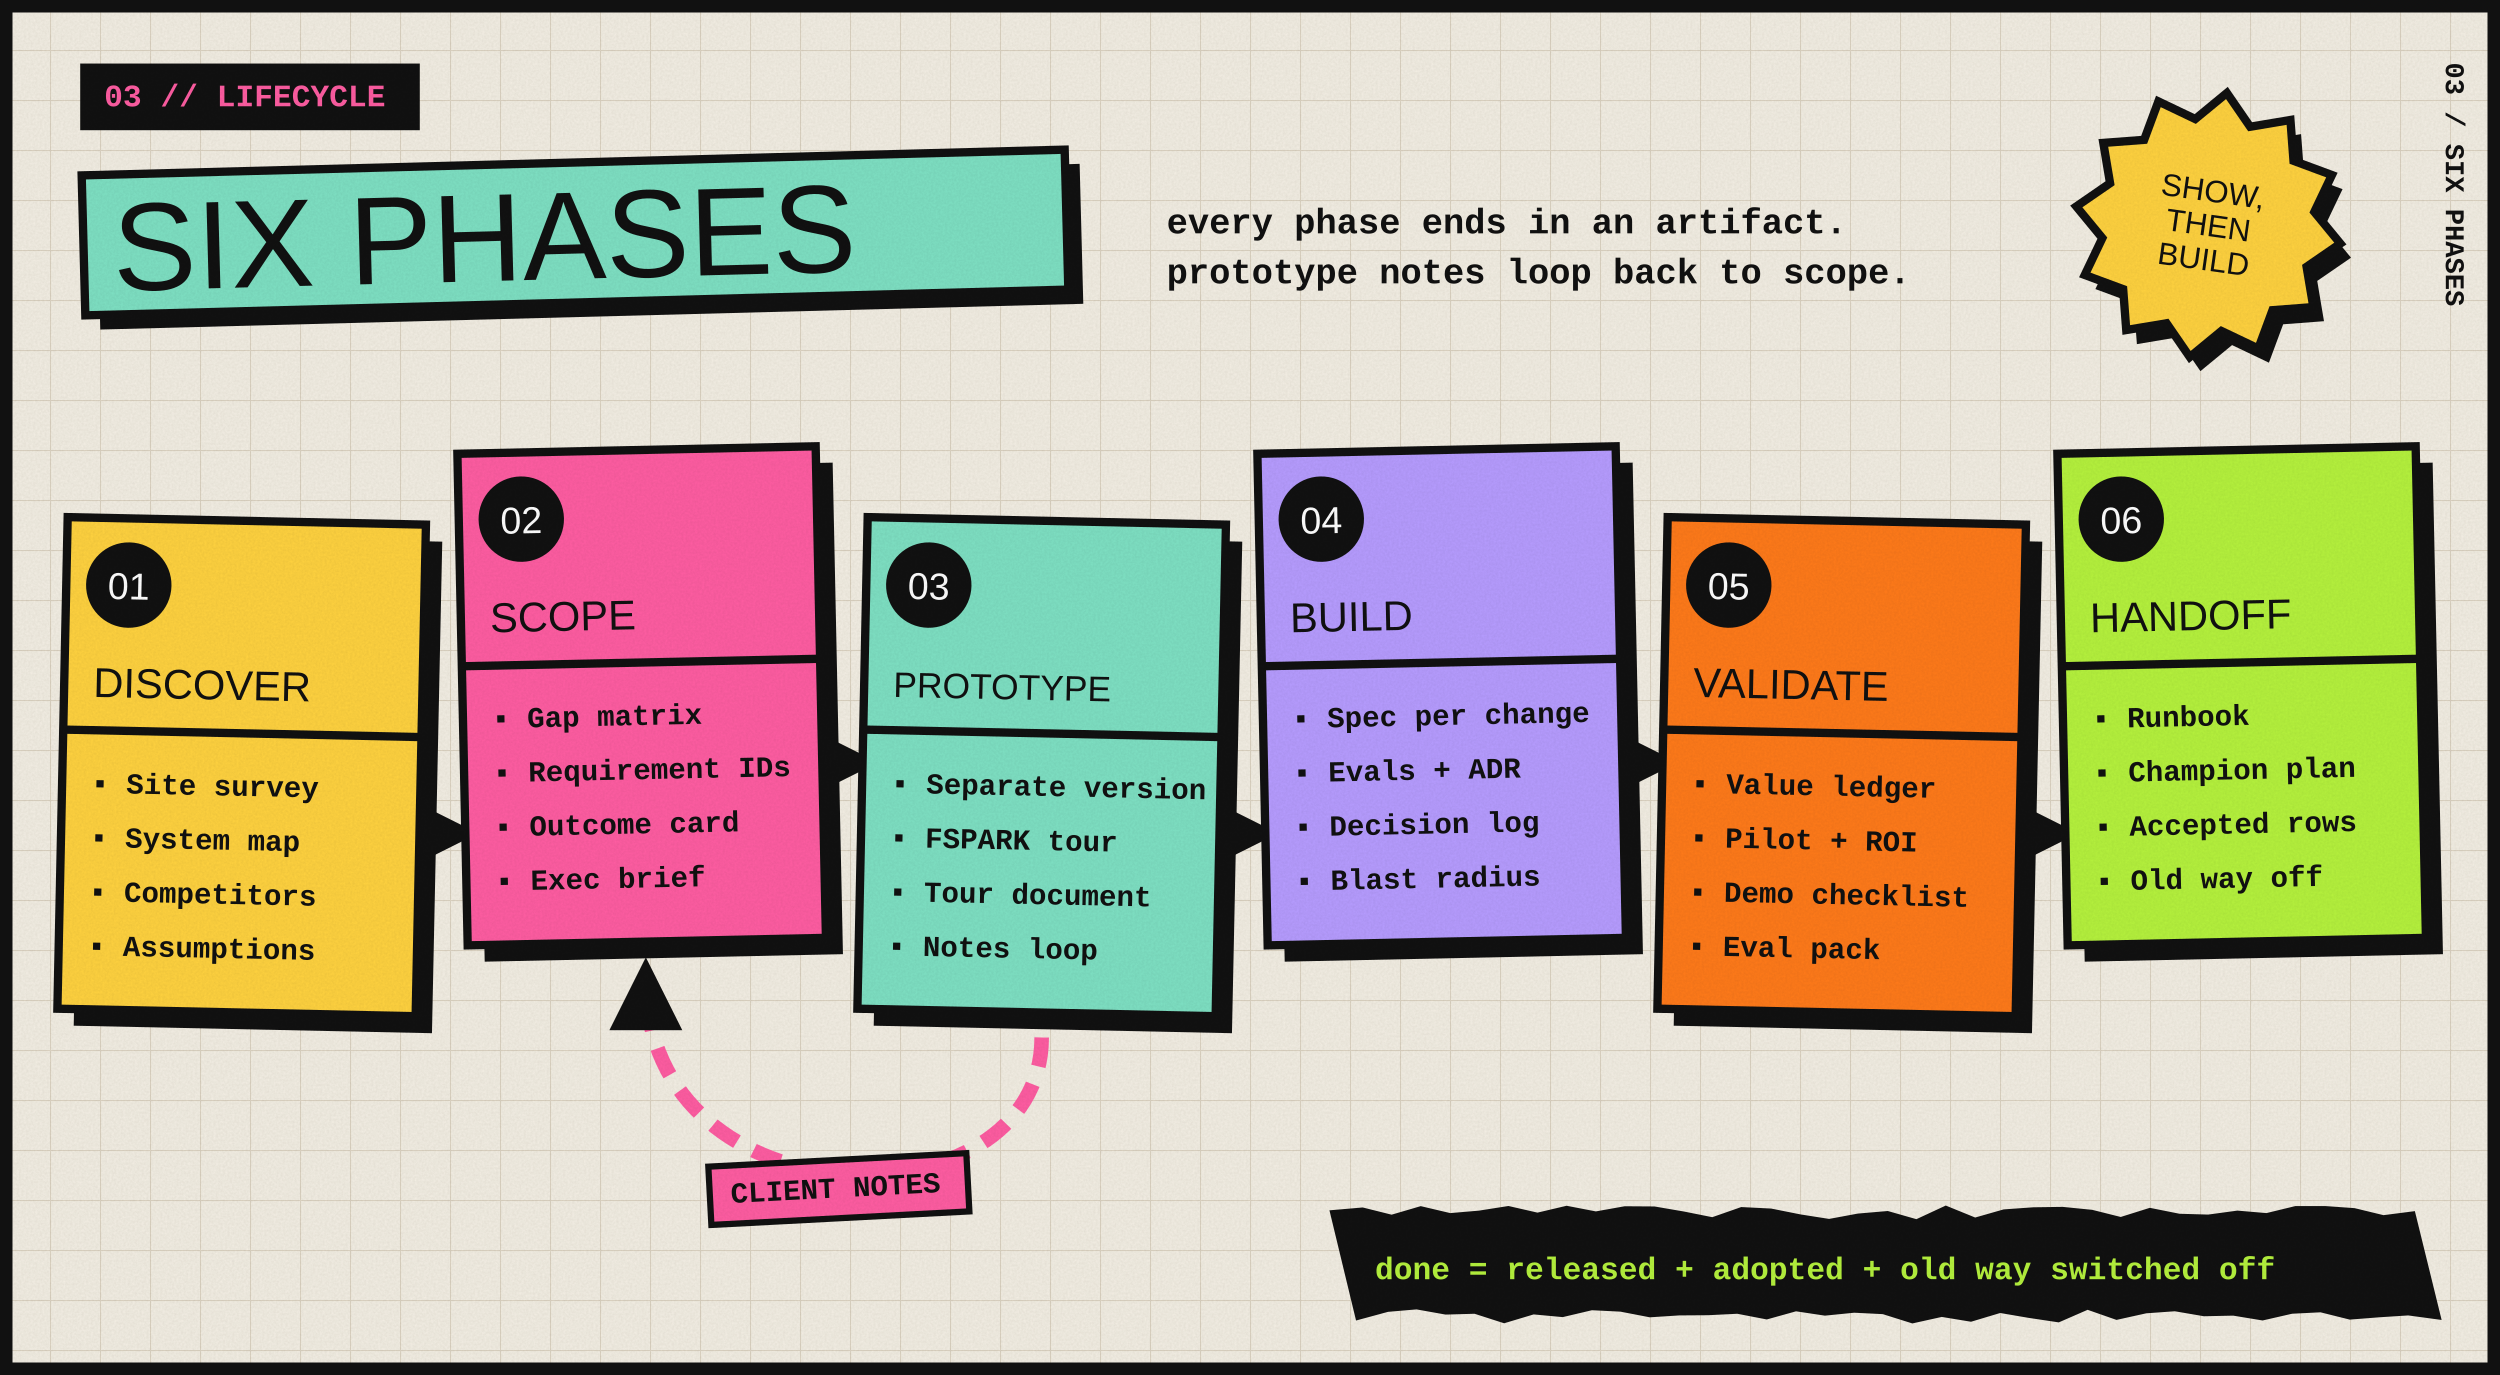
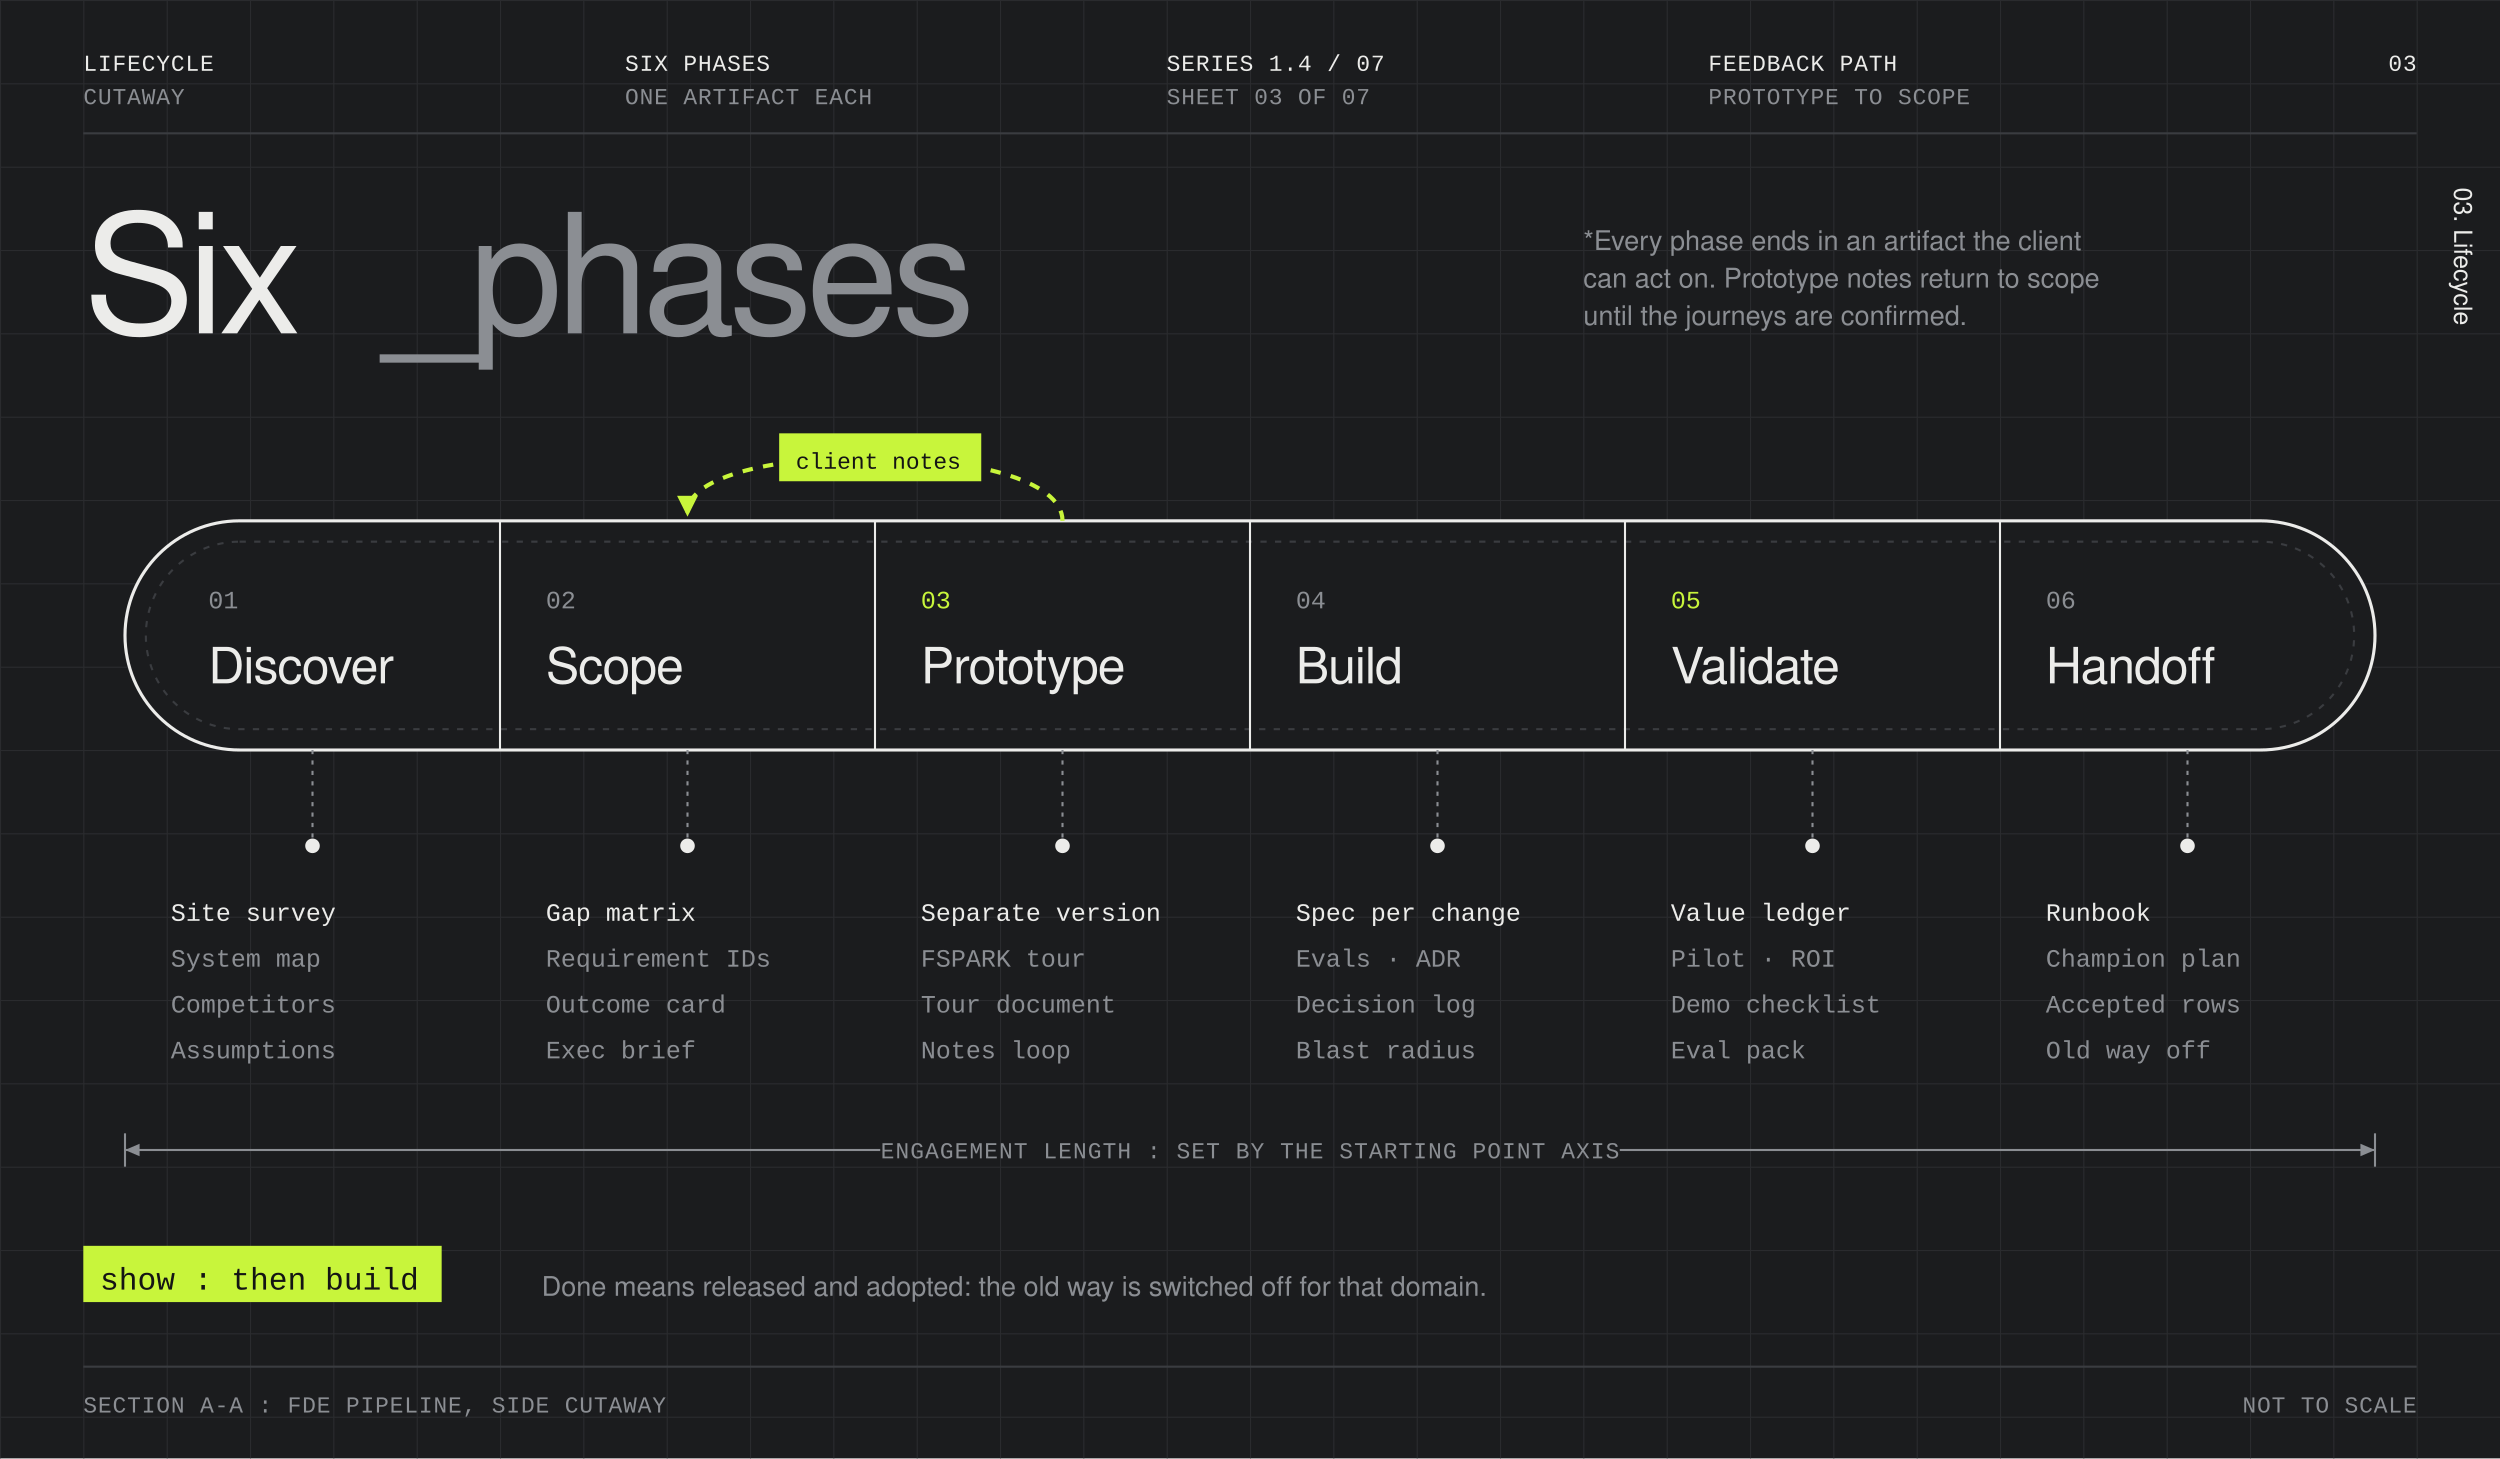
- <svg xmlns="http://www.w3.org/2000/svg" viewBox="0 0 1200 660" role="img" aria-labelledby="t d">
+ <svg xmlns="http://www.w3.org/2000/svg" viewBox="0 0 1200 700" role="img" aria-labelledby="t d">
+   <rect width="1200" height="700" fill="#1B1C1E" />
  <defs>
-     <pattern id="grid" width="24" height="24" patternUnits="userSpaceOnUse">
-       <path d="M24 0H0V24" fill="none" stroke="#DCD3C2" stroke-width="1" />
+     <pattern id="g" width="40" height="40" patternUnits="userSpaceOnUse">
+       <path d="M40 0H0V40" fill="none" stroke="#2A2B2E" stroke-width="1" />
    </pattern>
-     <pattern id="dots" width="9" height="9" patternUnits="userSpaceOnUse">
-       <circle cx="4.5" cy="4.5" r="2.1" fill="#111111" />
-     </pattern>
-     <pattern id="dotsw" width="9" height="9" patternUnits="userSpaceOnUse">
-       <circle cx="4.5" cy="4.5" r="1.8" fill="#FFFFFF" opacity=".55" />
-     </pattern>
-     <pattern id="stripes" width="14" height="14" patternUnits="userSpaceOnUse" patternTransform="rotate(45)">
-       <rect width="7" height="14" fill="#111111" />
-     </pattern>
-     <filter id="grain" x="0" y="0" width="100%" height="100%">
-       <feTurbulence type="fractalNoise" baseFrequency=".9" numOctaves="2" seed="4" />
-       <feColorMatrix values="0 0 0 0 0  0 0 0 0 0  0 0 0 0 0  0 0 0 .07 0" />
-       <feComposite in2="SourceGraphic" operator="in" />
-     </filter>
-     <marker id="ah" viewBox="0 0 10 10" refX="7" refY="5" markerWidth="5" markerHeight="5" orient="auto-start-reverse">
-       <path d="M0 0L10 5L0 10z" fill="#111111" />
-     </marker>
  </defs>
-   <rect width="1200" height="660" fill="#F3EEE3" />
-   <rect width="1200" height="660" fill="url(#grid)" />
-   <g transform="rotate(0 40 32)">
-     <rect x="40" y="32" width="160" height="29" fill="#111111" stroke="#111111" stroke-width="3" />
-     <text x="50" y="51" font-family="Courier New, Courier, monospace" font-size="15" fill="#FF5DA2" text-anchor="start" font-weight="700">03 // LIFECYCLE</text>
-   </g>
-   <g transform="rotate(-1.5 276.0 111.6)">
-     <rect x="47" y="85" width="472.0" height="67.2" fill="#111111" />
-     <rect x="40" y="78" width="472.0" height="67.2" fill="#7EE0C3" stroke="#111111" stroke-width="4" />
-     <text x="54" y="133.8" font-family="Arial Black, Arial, Helvetica, sans-serif" font-size="60" fill="#111111" text-anchor="start">SIX PHASES</text>
-   </g>
-   <text x="560" y="112" font-family="Courier New, Courier, monospace" font-size="17" fill="#111111" text-anchor="start" font-weight="700">every phase ends in an artifact.</text>
-   <text x="560" y="136" font-family="Courier New, Courier, monospace" font-size="17" fill="#111111" text-anchor="start" font-weight="700">prototype notes loop back to scope.</text>
-   <g transform="rotate(1.2 116.0 368.0)">
-     <rect x="38" y="258" width="172" height="236" fill="#111111" />
-     <rect x="30" y="250" width="172" height="236" fill="#FFD23F" stroke="#111111" stroke-width="4" />
-     <circle cx="60" cy="282" r="19" fill="#111111" stroke="#111111" stroke-width="3" />
-     <text x="60" y="288.84" font-family="Arial Black, Arial, Helvetica, sans-serif" font-size="18.05" fill="#FFFFFF" text-anchor="middle">01</text>
-     <text x="44" y="336" font-family="Arial Black, Arial, Helvetica, sans-serif" font-size="20" fill="#111111" text-anchor="start">DISCOVER</text>
-     <rect x="30" y="350" width="172" height="4" fill="#111111" />
-     <text x="44" y="382" font-family="Courier New, Courier, monospace" font-size="14" fill="#111111" text-anchor="start" font-weight="700">▪ Site survey</text>
-     <text x="44" y="408" font-family="Courier New, Courier, monospace" font-size="14" fill="#111111" text-anchor="start" font-weight="700">▪ System map</text>
-     <text x="44" y="434" font-family="Courier New, Courier, monospace" font-size="14" fill="#111111" text-anchor="start" font-weight="700">▪ Competitors</text>
-     <text x="44" y="460" font-family="Courier New, Courier, monospace" font-size="14" fill="#111111" text-anchor="start" font-weight="700">▪ Assumptions</text>
-   </g>
-   <path d="M206 400 L222 400" stroke="#111111" stroke-width="5" marker-end="url(#ah)" />
-   <g transform="rotate(-1.2 308.0 334.0)">
-     <rect x="230" y="224" width="172" height="236" fill="#111111" />
-     <rect x="222" y="216" width="172" height="236" fill="#FF5DA2" stroke="#111111" stroke-width="4" />
-     <circle cx="252" cy="248" r="19" fill="#111111" stroke="#111111" stroke-width="3" />
-     <text x="252" y="254.84" font-family="Arial Black, Arial, Helvetica, sans-serif" font-size="18.05" fill="#FFFFFF" text-anchor="middle">02</text>
-     <text x="236" y="302" font-family="Arial Black, Arial, Helvetica, sans-serif" font-size="20" fill="#111111" text-anchor="start">SCOPE</text>
-     <rect x="222" y="316" width="172" height="4" fill="#111111" />
-     <text x="236" y="348" font-family="Courier New, Courier, monospace" font-size="14" fill="#111111" text-anchor="start" font-weight="700">▪ Gap matrix</text>
-     <text x="236" y="374" font-family="Courier New, Courier, monospace" font-size="14" fill="#111111" text-anchor="start" font-weight="700">▪ Requirement IDs</text>
-     <text x="236" y="400" font-family="Courier New, Courier, monospace" font-size="14" fill="#111111" text-anchor="start" font-weight="700">▪ Outcome card</text>
-     <text x="236" y="426" font-family="Courier New, Courier, monospace" font-size="14" fill="#111111" text-anchor="start" font-weight="700">▪ Exec brief</text>
-   </g>
-   <path d="M398 366 L414 366" stroke="#111111" stroke-width="5" marker-end="url(#ah)" />
-   <g transform="rotate(1.2 500.0 368.0)">
-     <rect x="422" y="258" width="172" height="236" fill="#111111" />
-     <rect x="414" y="250" width="172" height="236" fill="#7EE0C3" stroke="#111111" stroke-width="4" />
-     <circle cx="444" cy="282" r="19" fill="#111111" stroke="#111111" stroke-width="3" />
-     <text x="444" y="288.84" font-family="Arial Black, Arial, Helvetica, sans-serif" font-size="18.05" fill="#FFFFFF" text-anchor="middle">03</text>
-     <text x="428" y="336" font-family="Arial Black, Arial, Helvetica, sans-serif" font-size="17" fill="#111111" text-anchor="start">PROTOTYPE</text>
-     <rect x="414" y="350" width="172" height="4" fill="#111111" />
-     <text x="428" y="382" font-family="Courier New, Courier, monospace" font-size="14" fill="#111111" text-anchor="start" font-weight="700">▪ Separate version</text>
-     <text x="428" y="408" font-family="Courier New, Courier, monospace" font-size="14" fill="#111111" text-anchor="start" font-weight="700">▪ FSPARK tour</text>
-     <text x="428" y="434" font-family="Courier New, Courier, monospace" font-size="14" fill="#111111" text-anchor="start" font-weight="700">▪ Tour document</text>
-     <text x="428" y="460" font-family="Courier New, Courier, monospace" font-size="14" fill="#111111" text-anchor="start" font-weight="700">▪ Notes loop</text>
-   </g>
-   <path d="M590 400 L606 400" stroke="#111111" stroke-width="5" marker-end="url(#ah)" />
-   <g transform="rotate(-1.2 692.0 334.0)">
-     <rect x="614" y="224" width="172" height="236" fill="#111111" />
-     <rect x="606" y="216" width="172" height="236" fill="#B69CFF" stroke="#111111" stroke-width="4" />
-     <circle cx="636" cy="248" r="19" fill="#111111" stroke="#111111" stroke-width="3" />
-     <text x="636" y="254.84" font-family="Arial Black, Arial, Helvetica, sans-serif" font-size="18.05" fill="#FFFFFF" text-anchor="middle">04</text>
-     <text x="620" y="302" font-family="Arial Black, Arial, Helvetica, sans-serif" font-size="20" fill="#111111" text-anchor="start">BUILD</text>
-     <rect x="606" y="316" width="172" height="4" fill="#111111" />
-     <text x="620" y="348" font-family="Courier New, Courier, monospace" font-size="14" fill="#111111" text-anchor="start" font-weight="700">▪ Spec per change</text>
-     <text x="620" y="374" font-family="Courier New, Courier, monospace" font-size="14" fill="#111111" text-anchor="start" font-weight="700">▪ Evals + ADR</text>
-     <text x="620" y="400" font-family="Courier New, Courier, monospace" font-size="14" fill="#111111" text-anchor="start" font-weight="700">▪ Decision log</text>
-     <text x="620" y="426" font-family="Courier New, Courier, monospace" font-size="14" fill="#111111" text-anchor="start" font-weight="700">▪ Blast radius</text>
-   </g>
-   <path d="M782 366 L798 366" stroke="#111111" stroke-width="5" marker-end="url(#ah)" />
-   <g transform="rotate(1.2 884.0 368.0)">
-     <rect x="806" y="258" width="172" height="236" fill="#111111" />
-     <rect x="798" y="250" width="172" height="236" fill="#FF7A1A" stroke="#111111" stroke-width="4" />
-     <circle cx="828" cy="282" r="19" fill="#111111" stroke="#111111" stroke-width="3" />
-     <text x="828" y="288.84" font-family="Arial Black, Arial, Helvetica, sans-serif" font-size="18.05" fill="#FFFFFF" text-anchor="middle">05</text>
-     <text x="812" y="336" font-family="Arial Black, Arial, Helvetica, sans-serif" font-size="20" fill="#111111" text-anchor="start">VALIDATE</text>
-     <rect x="798" y="350" width="172" height="4" fill="#111111" />
-     <text x="812" y="382" font-family="Courier New, Courier, monospace" font-size="14" fill="#111111" text-anchor="start" font-weight="700">▪ Value ledger</text>
-     <text x="812" y="408" font-family="Courier New, Courier, monospace" font-size="14" fill="#111111" text-anchor="start" font-weight="700">▪ Pilot + ROI</text>
-     <text x="812" y="434" font-family="Courier New, Courier, monospace" font-size="14" fill="#111111" text-anchor="start" font-weight="700">▪ Demo checklist</text>
-     <text x="812" y="460" font-family="Courier New, Courier, monospace" font-size="14" fill="#111111" text-anchor="start" font-weight="700">▪ Eval pack</text>
-   </g>
-   <path d="M974 400 L990 400" stroke="#111111" stroke-width="5" marker-end="url(#ah)" />
-   <g transform="rotate(-1.2 1076.0 334.0)">
-     <rect x="998" y="224" width="172" height="236" fill="#111111" />
-     <rect x="990" y="216" width="172" height="236" fill="#B5F23D" stroke="#111111" stroke-width="4" />
-     <circle cx="1020" cy="248" r="19" fill="#111111" stroke="#111111" stroke-width="3" />
-     <text x="1020" y="254.84" font-family="Arial Black, Arial, Helvetica, sans-serif" font-size="18.05" fill="#FFFFFF" text-anchor="middle">06</text>
-     <text x="1004" y="302" font-family="Arial Black, Arial, Helvetica, sans-serif" font-size="20" fill="#111111" text-anchor="start">HANDOFF</text>
-     <rect x="990" y="316" width="172" height="4" fill="#111111" />
-     <text x="1004" y="348" font-family="Courier New, Courier, monospace" font-size="14" fill="#111111" text-anchor="start" font-weight="700">▪ Runbook</text>
-     <text x="1004" y="374" font-family="Courier New, Courier, monospace" font-size="14" fill="#111111" text-anchor="start" font-weight="700">▪ Champion plan</text>
-     <text x="1004" y="400" font-family="Courier New, Courier, monospace" font-size="14" fill="#111111" text-anchor="start" font-weight="700">▪ Accepted rows</text>
-     <text x="1004" y="426" font-family="Courier New, Courier, monospace" font-size="14" fill="#111111" text-anchor="start" font-weight="700">▪ Old way off</text>
-   </g>
-   <path d="M500 498 C 500 590, 310 590, 310 470" fill="none" stroke="#FF5DA2" stroke-width="7" stroke-dasharray="14 9" marker-end="url(#ah)" />
-   <g transform="rotate(-3 340 560)">
-     <rect x="340" y="560" width="124" height="28" fill="#FF5DA2" stroke="#111111" stroke-width="3" />
-     <text x="350" y="578" font-family="Courier New, Courier, monospace" font-size="14" fill="#111111" text-anchor="start" font-weight="700">CLIENT NOTES</text>
-   </g>
-   <g transform="rotate(8 1060 108)">
-     <polygon points="1124.0,108.0 1109.5,121.3 1115.4,140.0 1096.2,144.2 1092.0,163.4 1073.3,157.5 1060.0,172.0 1046.7,157.5 1028.0,163.4 1023.8,144.2 1004.6,140.0 1010.5,121.3 996.0,108.0 1010.5,94.7 1004.6,76.0 1023.8,71.8 1028.0,52.6 1046.7,58.5 1060.0,44.0 1073.3,58.5 1092.0,52.6 1096.2,71.8 1115.4,76.0 1109.5,94.7" transform="translate(6 6)" fill="#111111" />
-     <polygon points="1124.0,108.0 1109.5,121.3 1115.4,140.0 1096.2,144.2 1092.0,163.4 1073.3,157.5 1060.0,172.0 1046.7,157.5 1028.0,163.4 1023.8,144.2 1004.6,140.0 1010.5,121.3 996.0,108.0 1010.5,94.7 1004.6,76.0 1023.8,71.8 1028.0,52.6 1046.7,58.5 1060.0,44.0 1073.3,58.5 1092.0,52.6 1096.2,71.8 1115.4,76.0 1109.5,94.7" fill="#FFD23F" stroke="#111111" stroke-width="4" />
-     <text x="1060" y="96.75" font-family="Arial Black, Arial, Helvetica, sans-serif" font-size="15" fill="#111111" text-anchor="middle">SHOW,</text>
-     <text x="1060" y="113.25" font-family="Arial Black, Arial, Helvetica, sans-serif" font-size="15" fill="#111111" text-anchor="middle">THEN</text>
-     <text x="1060" y="129.75" font-family="Arial Black, Arial, Helvetica, sans-serif" font-size="15" fill="#111111" text-anchor="middle">BUILD</text>
-   </g>
-   <polygon points="640.0,582.3 654.0,581.1 668.0,584.6 682.0,580.5 696.0,583.8 710.0,582.6 724.0,580.4 738.0,583.6 752.0,580.3 766.0,583.0 780.0,580.5 794.0,580.6 808.0,583.0 822.0,585.8 836.0,580.9 850.0,581.6 864.0,584.4 878.0,586.6 892.0,584.0 906.0,582.8 920.0,586.8 934.0,580.3 948.0,586.0 962.0,582.0 976.0,581.0 990.0,580.8 1004.0,582.2 1018.0,585.7 1032.0,581.3 1046.0,584.1 1060.0,584.5 1074.0,582.6 1088.0,583.8 1102.0,580.4 1116.0,580.4 1130.0,581.4 1144.0,584.8 1158.0,583.0 1170.0,631.8 1156.0,629.9 1142.0,630.8 1128.0,631.9 1114.0,628.4 1100.0,629.1 1086.0,632.3 1072.0,630.0 1058.0,630.3 1044.0,627.9 1030.0,628.9 1016.0,632.0 1002.0,627.1 988.0,633.2 974.0,631.1 960.0,628.7 946.0,632.9 932.0,630.6 918.0,633.7 904.0,629.3 890.0,628.6 876.0,630.0 862.0,627.9 848.0,631.8 834.0,629.1 820.0,629.8 806.0,629.9 792.0,630.8 778.0,628.1 764.0,627.4 750.0,630.7 736.0,629.4 722.0,633.6 708.0,629.1 694.0,629.5 680.0,627.0 666.0,628.2 652.0,632.0" fill="#111111" stroke="#111111" stroke-width="3" />
-   <text x="660" y="614" font-family="Courier New, Courier, monospace" font-size="15" fill="#B5F23D" text-anchor="start" font-weight="700">done = released + adopted + old way switched off</text>
-   <text x="1174" y="30" font-family="Courier New, Courier, monospace" font-size="13" fill="#111111" text-anchor="start" font-weight="700" transform="rotate(90 1174 30)">03 / SIX PHASES</text>
-   <rect width="1200" height="660" fill="#F3EEE3" filter="url(#grain)" />
-   <rect x="3" y="3" width="1194" height="654" fill="none" stroke="#111111" stroke-width="6" />
+   <rect width="1200" height="700" fill="url(#g)" />
+   <text x="40" y="34" font-family="SFMono-Regular, Consolas, Menlo, Courier New, monospace" font-size="11" font-weight="500" fill="#ECECEA" text-anchor="start" letter-spacing="0.4">LIFECYCLE</text>
+   <text x="40" y="50" font-family="SFMono-Regular, Consolas, Menlo, Courier New, monospace" font-size="11" font-weight="400" fill="#8B8E93" text-anchor="start" letter-spacing="0.4">CUTAWAY</text>
+   <text x="300" y="34" font-family="SFMono-Regular, Consolas, Menlo, Courier New, monospace" font-size="11" font-weight="500" fill="#ECECEA" text-anchor="start" letter-spacing="0.4">SIX PHASES</text>
+   <text x="300" y="50" font-family="SFMono-Regular, Consolas, Menlo, Courier New, monospace" font-size="11" font-weight="400" fill="#8B8E93" text-anchor="start" letter-spacing="0.4">ONE ARTIFACT EACH</text>
+   <text x="560" y="34" font-family="SFMono-Regular, Consolas, Menlo, Courier New, monospace" font-size="11" font-weight="500" fill="#ECECEA" text-anchor="start" letter-spacing="0.4">SERIES 1.4 / 07</text>
+   <text x="560" y="50" font-family="SFMono-Regular, Consolas, Menlo, Courier New, monospace" font-size="11" font-weight="400" fill="#8B8E93" text-anchor="start" letter-spacing="0.4">SHEET 03 OF 07</text>
+   <text x="820" y="34" font-family="SFMono-Regular, Consolas, Menlo, Courier New, monospace" font-size="11" font-weight="500" fill="#ECECEA" text-anchor="start" letter-spacing="0.4">FEEDBACK PATH</text>
+   <text x="820" y="50" font-family="SFMono-Regular, Consolas, Menlo, Courier New, monospace" font-size="11" font-weight="400" fill="#8B8E93" text-anchor="start" letter-spacing="0.4">PROTOTYPE TO SCOPE</text>
+   <text x="1160" y="34" font-family="SFMono-Regular, Consolas, Menlo, Courier New, monospace" font-size="11" font-weight="500" fill="#ECECEA" text-anchor="end" letter-spacing="0.4">03</text>
+   <line x1="40" y1="64" x2="1160" y2="64" stroke="#3A3C40" stroke-width="1" />
+   <text x="40" y="160" font-family="Helvetica Neue, Helvetica, Arial, sans-serif" font-size="80" font-weight="500" fill="#ECECEA" text-anchor="start" letter-spacing="-3">Six</text>
+   <text x="184" y="160" font-family="Helvetica Neue, Helvetica, Arial, sans-serif" font-size="80" font-weight="300" fill="#8B8E93" text-anchor="start" letter-spacing="-3">_phases</text>
+   <text x="760" y="120" font-family="Helvetica Neue, Helvetica, Arial, sans-serif" font-size="13" font-weight="400" fill="#8B8E93" text-anchor="start">*Every phase ends in an artifact the client</text>
+   <text x="760" y="138" font-family="Helvetica Neue, Helvetica, Arial, sans-serif" font-size="13" font-weight="400" fill="#8B8E93" text-anchor="start">can act on. Prototype notes return to scope</text>
+   <text x="760" y="156" font-family="Helvetica Neue, Helvetica, Arial, sans-serif" font-size="13" font-weight="400" fill="#8B8E93" text-anchor="start">until the journeys are confirmed.</text>
+   <line x1="60" y1="544" x2="60" y2="560" stroke="#8B8E93" stroke-width="1" />
+   <line x1="1140" y1="544" x2="1140" y2="560" stroke="#8B8E93" stroke-width="1" />
+   <line x1="60" y1="552" x2="422.5" y2="552" stroke="#8B8E93" stroke-width="1" />
+   <line x1="777.5" y1="552" x2="1140" y2="552" stroke="#8B8E93" stroke-width="1" />
+   <path d="M60 552l7 -3v6z M1140 552l-7 -3v6z" fill="#8B8E93" />
+   <text x="600.0" y="556" font-family="SFMono-Regular, Consolas, Menlo, Courier New, monospace" font-size="11" font-weight="400" fill="#8B8E93" text-anchor="middle" letter-spacing="0.5">ENGAGEMENT LENGTH : SET BY THE STARTING POINT AXIS</text>
+   <rect x="60" y="250" width="1080" height="110" rx="55.0" fill="#1B1C1E" stroke="#ECECEA" stroke-width="1.5" />
+   <rect x="70" y="260" width="1060" height="90" rx="45.0" fill="none" stroke="#3A3C40" stroke-width="1" stroke-dasharray="3 4" />
+   <text x="100" y="292" font-family="SFMono-Regular, Consolas, Menlo, Courier New, monospace" font-size="12" font-weight="400" fill="#8B8E93" text-anchor="start">01</text>
+   <text x="100" y="328" font-family="Helvetica Neue, Helvetica, Arial, sans-serif" font-size="24" font-weight="500" fill="#ECECEA" text-anchor="start" letter-spacing="-0.5">Discover</text>
+   <line x1="150.0" y1="360" x2="150.0" y2="406" stroke="#8B8E93" stroke-width="1" stroke-dasharray="2 3" />
+   <circle cx="150.0" cy="406" r="3" fill="#ECECEA" stroke="#ECECEA" stroke-width="1" />
+   <text x="82" y="442" font-family="SFMono-Regular, Consolas, Menlo, Courier New, monospace" font-size="12" font-weight="400" fill="#ECECEA" text-anchor="start">Site survey</text>
+   <text x="82" y="464" font-family="SFMono-Regular, Consolas, Menlo, Courier New, monospace" font-size="12" font-weight="400" fill="#8B8E93" text-anchor="start">System map</text>
+   <text x="82" y="486" font-family="SFMono-Regular, Consolas, Menlo, Courier New, monospace" font-size="12" font-weight="400" fill="#8B8E93" text-anchor="start">Competitors</text>
+   <text x="82" y="508" font-family="SFMono-Regular, Consolas, Menlo, Courier New, monospace" font-size="12" font-weight="400" fill="#8B8E93" text-anchor="start">Assumptions</text>
+   <line x1="240" y1="250" x2="240" y2="360" stroke="#ECECEA" stroke-width="1" />
+   <text x="262" y="292" font-family="SFMono-Regular, Consolas, Menlo, Courier New, monospace" font-size="12" font-weight="400" fill="#8B8E93" text-anchor="start">02</text>
+   <text x="262" y="328" font-family="Helvetica Neue, Helvetica, Arial, sans-serif" font-size="24" font-weight="500" fill="#ECECEA" text-anchor="start" letter-spacing="-0.5">Scope</text>
+   <line x1="330.0" y1="360" x2="330.0" y2="406" stroke="#8B8E93" stroke-width="1" stroke-dasharray="2 3" />
+   <circle cx="330.0" cy="406" r="3" fill="#ECECEA" stroke="#ECECEA" stroke-width="1" />
+   <text x="262" y="442" font-family="SFMono-Regular, Consolas, Menlo, Courier New, monospace" font-size="12" font-weight="400" fill="#ECECEA" text-anchor="start">Gap matrix</text>
+   <text x="262" y="464" font-family="SFMono-Regular, Consolas, Menlo, Courier New, monospace" font-size="12" font-weight="400" fill="#8B8E93" text-anchor="start">Requirement IDs</text>
+   <text x="262" y="486" font-family="SFMono-Regular, Consolas, Menlo, Courier New, monospace" font-size="12" font-weight="400" fill="#8B8E93" text-anchor="start">Outcome card</text>
+   <text x="262" y="508" font-family="SFMono-Regular, Consolas, Menlo, Courier New, monospace" font-size="12" font-weight="400" fill="#8B8E93" text-anchor="start">Exec brief</text>
+   <line x1="420" y1="250" x2="420" y2="360" stroke="#ECECEA" stroke-width="1" />
+   <text x="442" y="292" font-family="SFMono-Regular, Consolas, Menlo, Courier New, monospace" font-size="12" font-weight="400" fill="#C8F53B" text-anchor="start">03</text>
+   <text x="442" y="328" font-family="Helvetica Neue, Helvetica, Arial, sans-serif" font-size="24" font-weight="500" fill="#ECECEA" text-anchor="start" letter-spacing="-0.5">Prototype</text>
+   <line x1="510.0" y1="360" x2="510.0" y2="406" stroke="#8B8E93" stroke-width="1" stroke-dasharray="2 3" />
+   <circle cx="510.0" cy="406" r="3" fill="#ECECEA" stroke="#ECECEA" stroke-width="1" />
+   <text x="442" y="442" font-family="SFMono-Regular, Consolas, Menlo, Courier New, monospace" font-size="12" font-weight="400" fill="#ECECEA" text-anchor="start">Separate version</text>
+   <text x="442" y="464" font-family="SFMono-Regular, Consolas, Menlo, Courier New, monospace" font-size="12" font-weight="400" fill="#8B8E93" text-anchor="start">FSPARK tour</text>
+   <text x="442" y="486" font-family="SFMono-Regular, Consolas, Menlo, Courier New, monospace" font-size="12" font-weight="400" fill="#8B8E93" text-anchor="start">Tour document</text>
+   <text x="442" y="508" font-family="SFMono-Regular, Consolas, Menlo, Courier New, monospace" font-size="12" font-weight="400" fill="#8B8E93" text-anchor="start">Notes loop</text>
+   <line x1="600" y1="250" x2="600" y2="360" stroke="#ECECEA" stroke-width="1" />
+   <text x="622" y="292" font-family="SFMono-Regular, Consolas, Menlo, Courier New, monospace" font-size="12" font-weight="400" fill="#8B8E93" text-anchor="start">04</text>
+   <text x="622" y="328" font-family="Helvetica Neue, Helvetica, Arial, sans-serif" font-size="24" font-weight="500" fill="#ECECEA" text-anchor="start" letter-spacing="-0.5">Build</text>
+   <line x1="690.0" y1="360" x2="690.0" y2="406" stroke="#8B8E93" stroke-width="1" stroke-dasharray="2 3" />
+   <circle cx="690.0" cy="406" r="3" fill="#ECECEA" stroke="#ECECEA" stroke-width="1" />
+   <text x="622" y="442" font-family="SFMono-Regular, Consolas, Menlo, Courier New, monospace" font-size="12" font-weight="400" fill="#ECECEA" text-anchor="start">Spec per change</text>
+   <text x="622" y="464" font-family="SFMono-Regular, Consolas, Menlo, Courier New, monospace" font-size="12" font-weight="400" fill="#8B8E93" text-anchor="start">Evals · ADR</text>
+   <text x="622" y="486" font-family="SFMono-Regular, Consolas, Menlo, Courier New, monospace" font-size="12" font-weight="400" fill="#8B8E93" text-anchor="start">Decision log</text>
+   <text x="622" y="508" font-family="SFMono-Regular, Consolas, Menlo, Courier New, monospace" font-size="12" font-weight="400" fill="#8B8E93" text-anchor="start">Blast radius</text>
+   <line x1="780" y1="250" x2="780" y2="360" stroke="#ECECEA" stroke-width="1" />
+   <text x="802" y="292" font-family="SFMono-Regular, Consolas, Menlo, Courier New, monospace" font-size="12" font-weight="400" fill="#C8F53B" text-anchor="start">05</text>
+   <text x="802" y="328" font-family="Helvetica Neue, Helvetica, Arial, sans-serif" font-size="24" font-weight="500" fill="#ECECEA" text-anchor="start" letter-spacing="-0.5">Validate</text>
+   <line x1="870.0" y1="360" x2="870.0" y2="406" stroke="#8B8E93" stroke-width="1" stroke-dasharray="2 3" />
+   <circle cx="870.0" cy="406" r="3" fill="#ECECEA" stroke="#ECECEA" stroke-width="1" />
+   <text x="802" y="442" font-family="SFMono-Regular, Consolas, Menlo, Courier New, monospace" font-size="12" font-weight="400" fill="#ECECEA" text-anchor="start">Value ledger</text>
+   <text x="802" y="464" font-family="SFMono-Regular, Consolas, Menlo, Courier New, monospace" font-size="12" font-weight="400" fill="#8B8E93" text-anchor="start">Pilot · ROI</text>
+   <text x="802" y="486" font-family="SFMono-Regular, Consolas, Menlo, Courier New, monospace" font-size="12" font-weight="400" fill="#8B8E93" text-anchor="start">Demo checklist</text>
+   <text x="802" y="508" font-family="SFMono-Regular, Consolas, Menlo, Courier New, monospace" font-size="12" font-weight="400" fill="#8B8E93" text-anchor="start">Eval pack</text>
+   <line x1="960" y1="250" x2="960" y2="360" stroke="#ECECEA" stroke-width="1" />
+   <text x="982" y="292" font-family="SFMono-Regular, Consolas, Menlo, Courier New, monospace" font-size="12" font-weight="400" fill="#8B8E93" text-anchor="start">06</text>
+   <text x="982" y="328" font-family="Helvetica Neue, Helvetica, Arial, sans-serif" font-size="24" font-weight="500" fill="#ECECEA" text-anchor="start" letter-spacing="-0.5">Handoff</text>
+   <line x1="1050.0" y1="360" x2="1050.0" y2="406" stroke="#8B8E93" stroke-width="1" stroke-dasharray="2 3" />
+   <circle cx="1050.0" cy="406" r="3" fill="#ECECEA" stroke="#ECECEA" stroke-width="1" />
+   <text x="982" y="442" font-family="SFMono-Regular, Consolas, Menlo, Courier New, monospace" font-size="12" font-weight="400" fill="#ECECEA" text-anchor="start">Runbook</text>
+   <text x="982" y="464" font-family="SFMono-Regular, Consolas, Menlo, Courier New, monospace" font-size="12" font-weight="400" fill="#8B8E93" text-anchor="start">Champion plan</text>
+   <text x="982" y="486" font-family="SFMono-Regular, Consolas, Menlo, Courier New, monospace" font-size="12" font-weight="400" fill="#8B8E93" text-anchor="start">Accepted rows</text>
+   <text x="982" y="508" font-family="SFMono-Regular, Consolas, Menlo, Courier New, monospace" font-size="12" font-weight="400" fill="#8B8E93" text-anchor="start">Old way off</text>
+   <path d="M510.0 250 C 510.0 210, 330.0 210, 330.0 246" fill="none" stroke="#C8F53B" stroke-width="2" stroke-dasharray="5 5" />
+   <path d="M330.0 248l-5 -10h10z" fill="#C8F53B" />
+   <rect x="374" y="208" width="97" height="23" rx="0" fill="#C8F53B" />
+   <text x="382" y="225" font-family="SFMono-Regular, Consolas, Menlo, Courier New, monospace" font-size="11" font-weight="500" fill="#141414" text-anchor="start">client notes</text>
+   <rect x="40" y="598" width="172" height="27" rx="0" fill="#C8F53B" />
+   <text x="48" y="619" font-family="SFMono-Regular, Consolas, Menlo, Courier New, monospace" font-size="15" font-weight="500" fill="#141414" text-anchor="start">show : then build</text>
+   <text x="260" y="622" font-family="Helvetica Neue, Helvetica, Arial, sans-serif" font-size="13" font-weight="400" fill="#8B8E93" text-anchor="start">Done means released and adopted: the old way is switched off for that domain.</text>
+   <line x1="40" y1="656" x2="1160" y2="656" stroke="#3A3C40" stroke-width="1" />
+   <text x="40" y="678" font-family="SFMono-Regular, Consolas, Menlo, Courier New, monospace" font-size="11" font-weight="400" fill="#8B8E93" text-anchor="start" letter-spacing="0.4">SECTION A-A : FDE PIPELINE, SIDE CUTAWAY</text>
+   <text x="1160" y="678" font-family="SFMono-Regular, Consolas, Menlo, Courier New, monospace" font-size="11" font-weight="400" fill="#8B8E93" text-anchor="end" letter-spacing="0.4">NOT TO SCALE</text>
+   <text x="1178" y="90" font-family="Helvetica Neue, Helvetica, Arial, sans-serif" font-size="12" font-weight="500" fill="#ECECEA" text-anchor="start" transform="rotate(90 1178 90)">03.   Lifecycle</text>
</svg>
